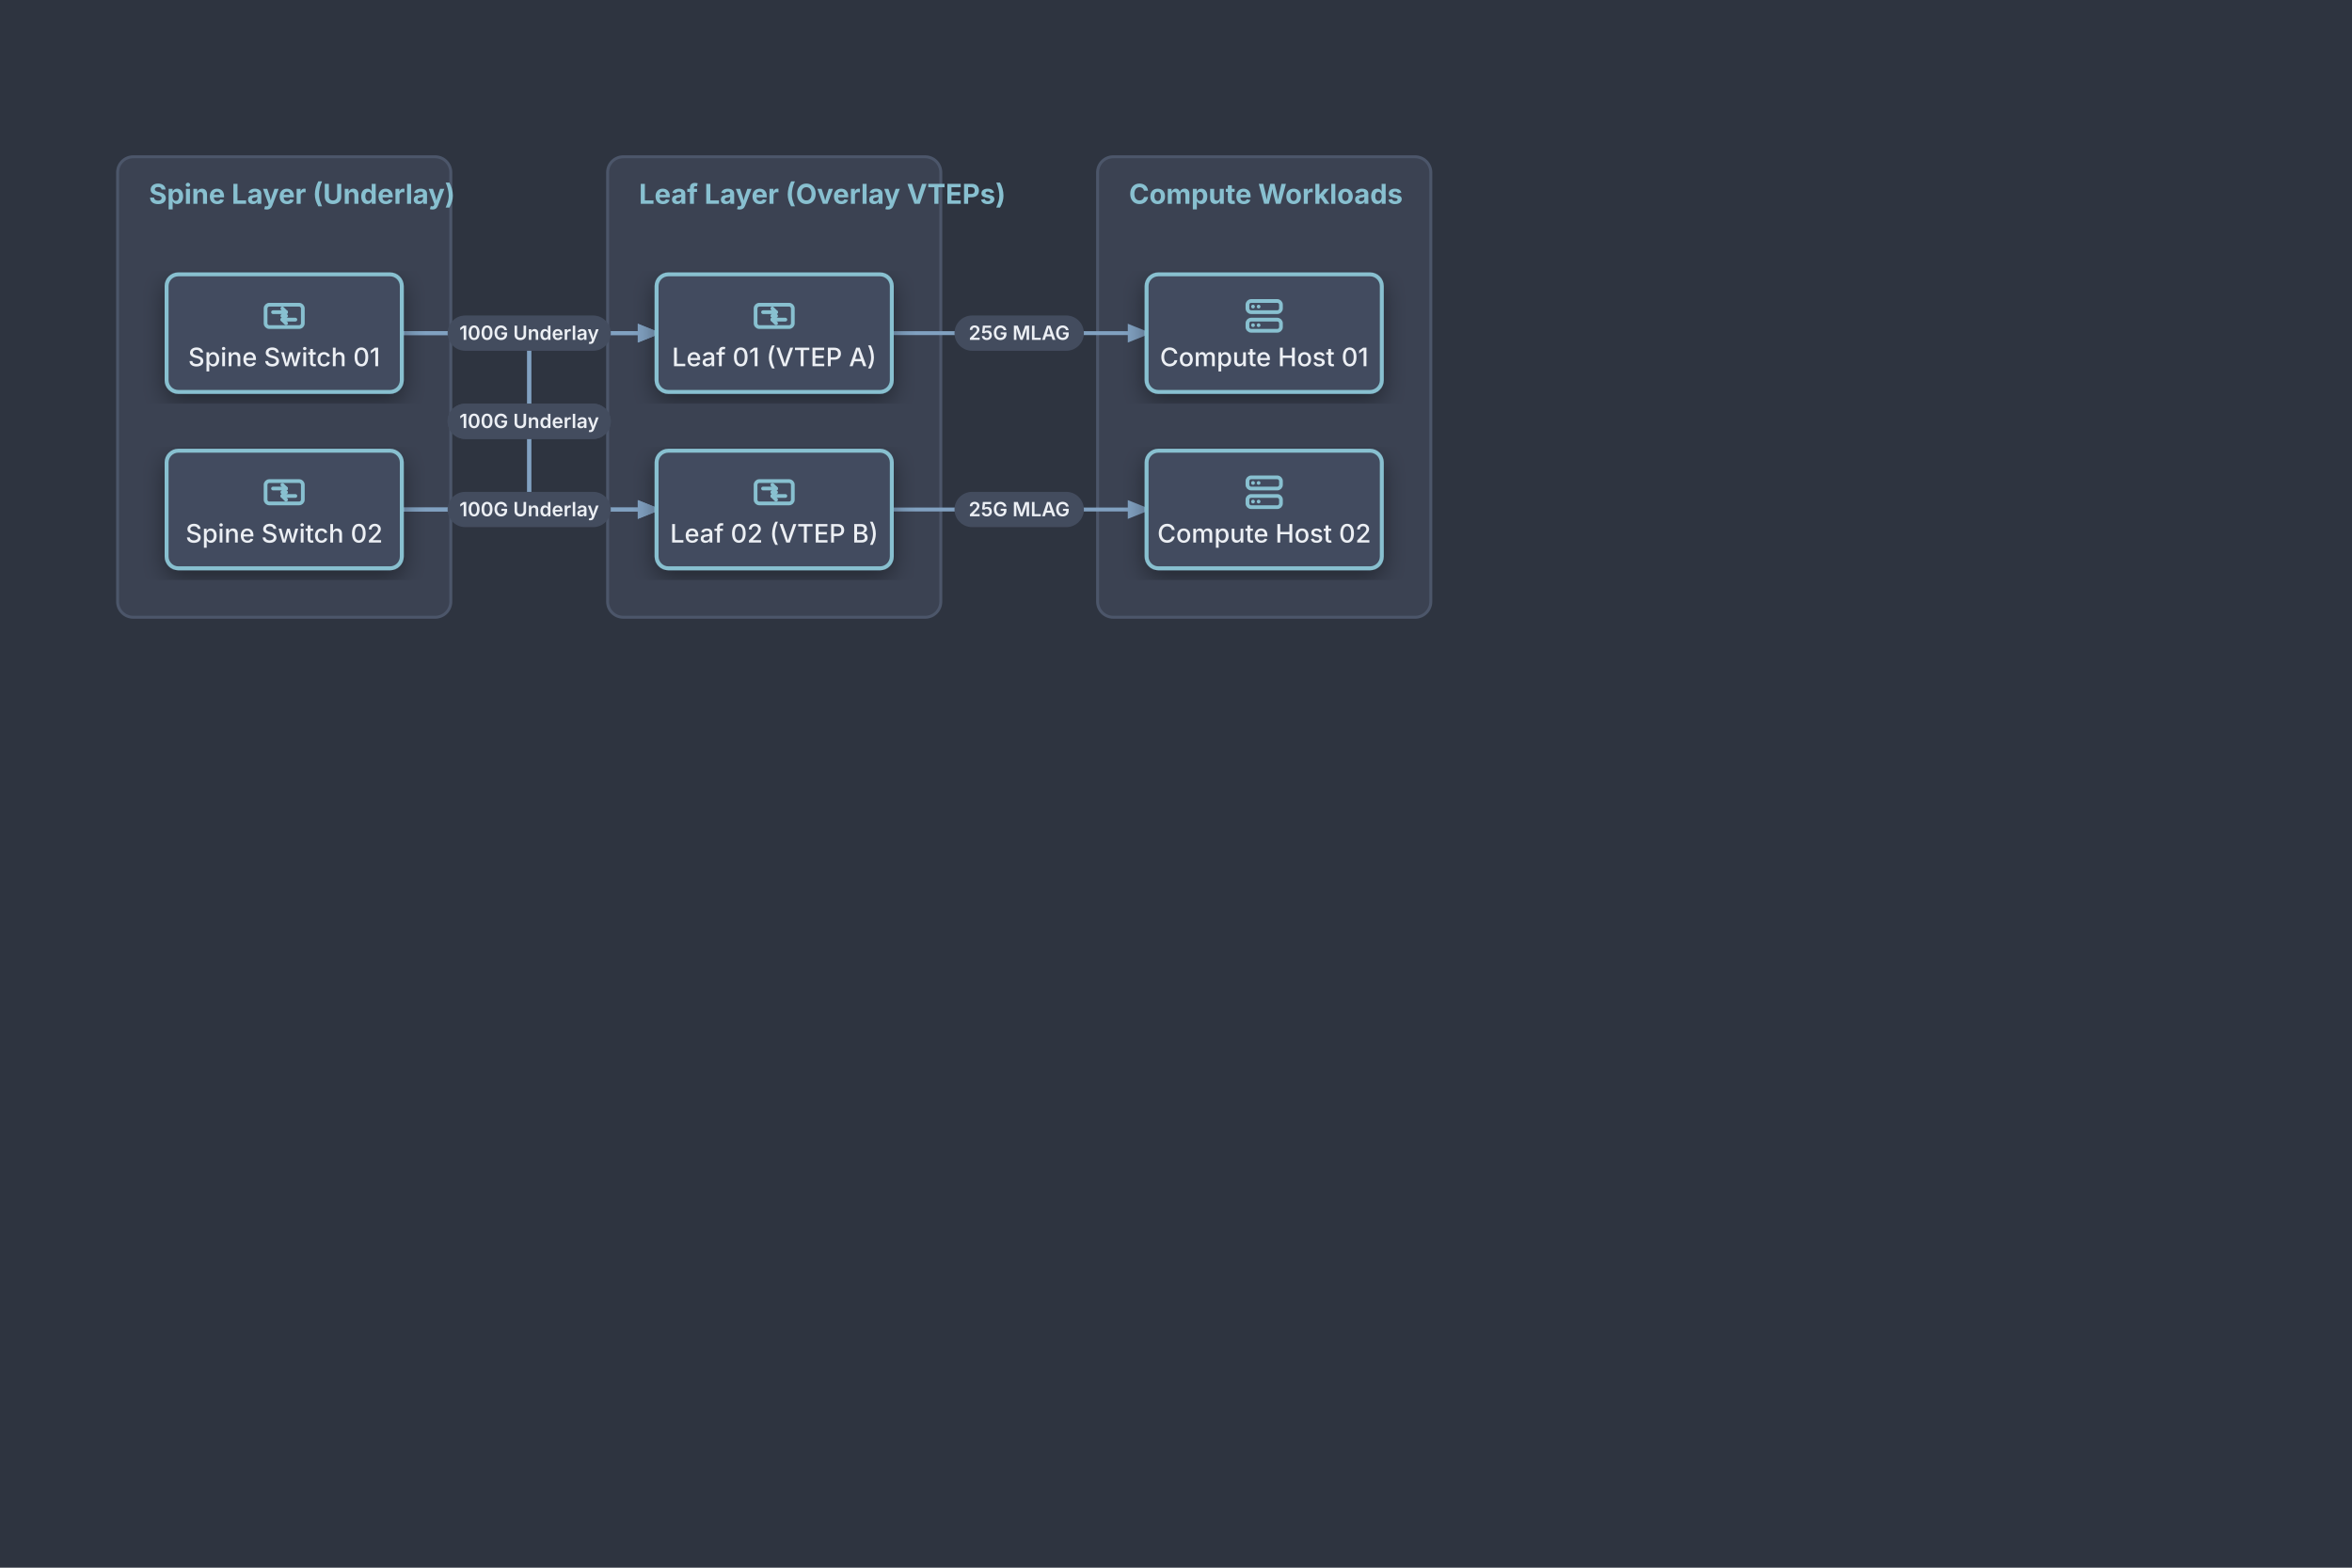
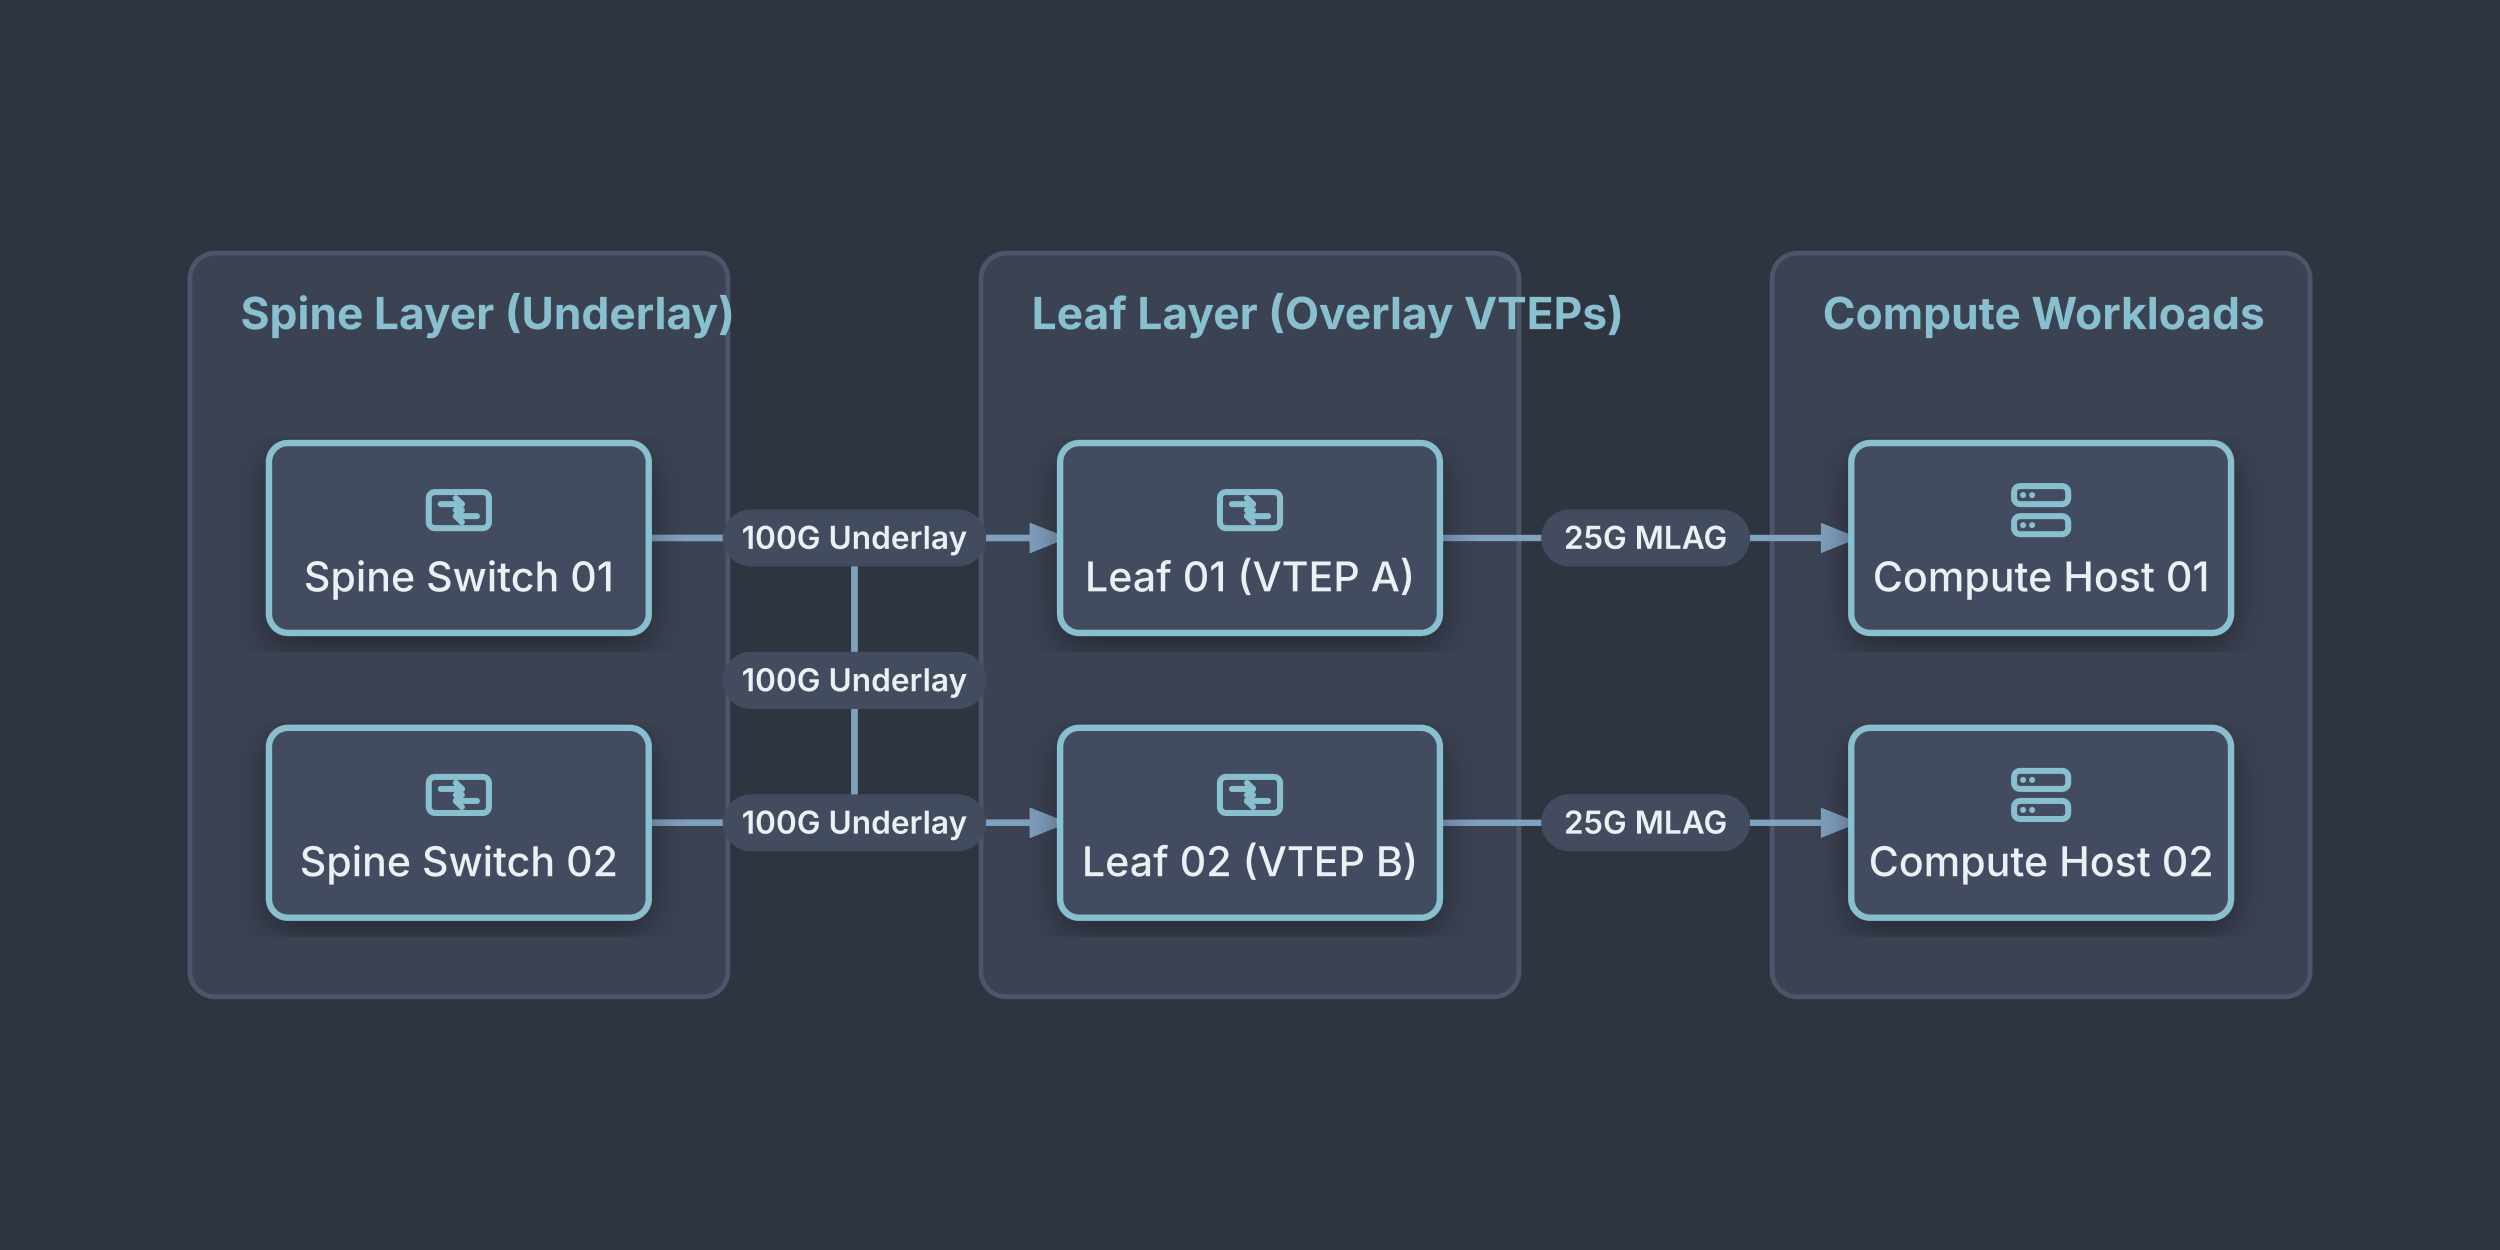
- <svg xmlns="http://www.w3.org/2000/svg" viewBox="0 0 1200 800" width="1200" height="800">
+ <svg xmlns="http://www.w3.org/2000/svg" viewBox="0 0 790 395" width="790" height="395">
  <defs>
    <marker id="arrow" viewBox="0 0 10 10" refX="8" refY="5" markerWidth="6" markerHeight="6" orient="auto-start-reverse">
      <path d="M 0 1 L 10 5 L 0 9 z" fill="#88C0D0" />
    </marker>
    <marker id="arrow-tail" viewBox="0 0 10 10" refX="2" refY="5" markerWidth="6" markerHeight="6" orient="auto">
      <path d="M 10 1 L 0 5 L 10 9 z" fill="#88C0D0" />
    </marker>
    <marker id="arrow-81A1C1" viewBox="0 0 10 10" refX="8" refY="5" markerWidth="6" markerHeight="6" orient="auto-start-reverse">
      <path d="M 0 1 L 10 5 L 0 9 z" fill="#81A1C1" />
    </marker>
    <marker id="arrow-81A1C1-tail" viewBox="0 0 10 10" refX="2" refY="5" markerWidth="6" markerHeight="6" orient="auto">
      <path d="M 10 1 L 0 5 L 10 9 z" fill="#81A1C1" />
    </marker>
    <filter id="shadow" x="-10%" y="-10%" width="120%" height="120%">
      <feDropShadow dx="0" dy="4" stdDeviation="6" flood-color="#000000" flood-opacity="0.4" />
    </filter>
  </defs>
  <rect width="100%" height="100%" fill="#2E3440" />
  <g id="group_1">
    <rect x="60.0" y="80.0" width="170.0" height="235.0" rx="8" fill="#3B4252" stroke="#4C566A" stroke-width="1.5" />
    <text x="76" y="104" fill="#88C0D0" font-family="Inter, -apple-system, BlinkMacSystemFont, 'Segoe UI', Roboto, sans-serif" font-size="14" font-weight="700" text-anchor="start">Spine Layer (Underlay)</text>
  </g>
  <g id="group_2">
    <rect x="310.0" y="80.0" width="170.0" height="235.0" rx="8" fill="#3B4252" stroke="#4C566A" stroke-width="1.5" />
    <text x="326" y="104" fill="#88C0D0" font-family="Inter, -apple-system, BlinkMacSystemFont, 'Segoe UI', Roboto, sans-serif" font-size="14" font-weight="700" text-anchor="start">Leaf Layer (Overlay VTEPs)</text>
  </g>
  <g id="group_3">
    <rect x="560.0" y="80.0" width="170.0" height="235.0" rx="8" fill="#3B4252" stroke="#4C566A" stroke-width="1.5" />
    <text x="576" y="104" fill="#88C0D0" font-family="Inter, -apple-system, BlinkMacSystemFont, 'Segoe UI', Roboto, sans-serif" font-size="14" font-weight="700" text-anchor="start">Compute Workloads</text>
  </g>
  <path d="M 205.0 170.0 L 335.0 170.0" fill="none" stroke="#81A1C1" stroke-width="2" marker-end="url(#arrow-81A1C1)" />
  <path d="M 205.0 170.0 L 270.0 170.0 L 270.0 260.0 L 335.0 260.0" fill="none" stroke="#81A1C1" stroke-width="2" marker-end="url(#arrow-81A1C1)" />
  <path d="M 205.0 260.0 L 270.0 260.0 L 270.0 170.0 L 335.0 170.0" fill="none" stroke="#81A1C1" stroke-width="2" marker-end="url(#arrow-81A1C1)" />
  <path d="M 205.0 260.0 L 335.0 260.0" fill="none" stroke="#81A1C1" stroke-width="2" marker-end="url(#arrow-81A1C1)" />
  <path d="M 455.0 170.0 L 585.0 170.0" fill="none" stroke="#81A1C1" stroke-width="2" marker-end="url(#arrow-81A1C1)" />
  <path d="M 455.0 260.0 L 585.0 260.0" fill="none" stroke="#81A1C1" stroke-width="2" marker-end="url(#arrow-81A1C1)" />
  <g class="badge">
    <rect x="228.37" y="161.0" width="83.261" height="18.0" rx="9.0" fill="#434C5E" />
    <text x="270" y="173.44" fill="#ECEFF4" font-family="Inter, -apple-system, BlinkMacSystemFont, 'Segoe UI', Roboto, sans-serif" font-size="10" font-weight="600" text-anchor="middle">100G Underlay</text>
  </g>
  <g class="badge">
    <rect x="228.37" y="206.0" width="83.261" height="18.0" rx="9.0" fill="#434C5E" />
    <text x="270" y="218.44" fill="#ECEFF4" font-family="Inter, -apple-system, BlinkMacSystemFont, 'Segoe UI', Roboto, sans-serif" font-size="10" font-weight="600" text-anchor="middle">100G Underlay</text>
  </g>
  <g class="badge">
    <rect x="228.37" y="206.0" width="83.261" height="18.0" rx="9.0" fill="#434C5E" />
    <text x="270" y="218.44" fill="#ECEFF4" font-family="Inter, -apple-system, BlinkMacSystemFont, 'Segoe UI', Roboto, sans-serif" font-size="10" font-weight="600" text-anchor="middle">100G Underlay</text>
  </g>
  <g class="badge">
    <rect x="228.37" y="251.0" width="83.261" height="18.0" rx="9.0" fill="#434C5E" />
    <text x="270" y="263.44" fill="#ECEFF4" font-family="Inter, -apple-system, BlinkMacSystemFont, 'Segoe UI', Roboto, sans-serif" font-size="10" font-weight="600" text-anchor="middle">100G Underlay</text>
  </g>
  <g class="badge">
    <rect x="486.99" y="161.0" width="66.02" height="18.0" rx="9.0" fill="#434C5E" />
    <text x="520" y="173.44" fill="#ECEFF4" font-family="Inter, -apple-system, BlinkMacSystemFont, 'Segoe UI', Roboto, sans-serif" font-size="10" font-weight="600" text-anchor="middle">25G MLAG</text>
  </g>
  <g class="badge">
    <rect x="486.99" y="251.0" width="66.02" height="18.0" rx="9.0" fill="#434C5E" />
    <text x="520" y="263.44" fill="#ECEFF4" font-family="Inter, -apple-system, BlinkMacSystemFont, 'Segoe UI', Roboto, sans-serif" font-size="10" font-weight="600" text-anchor="middle">25G MLAG</text>
  </g>
  <g id="spine1" filter="url(#shadow)">
    <rect x="85.0" y="140.0" width="120.0" height="60.0" rx="6.0" fill="#434C5E" stroke="#88C0D0" stroke-width="2.0" />
    <g class="icon icon-switch" transform="translate(133.6, 149.8) scale(0.95)">
      <rect x="2" y="6" width="20" height="12" rx="2" fill="none" stroke="#88C0D0" stroke-width="2.0" />
      <line x1="6" y1="10" x2="13" y2="10" stroke="#88C0D0" stroke-width="2.0" stroke-linecap="round" />
      <polyline points="11,8 13,10 11,12" fill="none" stroke="#88C0D0" stroke-width="2.0" stroke-linecap="round" stroke-linejoin="round" />
      <line x1="18" y1="14" x2="11" y2="14" stroke="#88C0D0" stroke-width="2.0" stroke-linecap="round" />
      <polyline points="13,12 11,14 13,16" fill="none" stroke="#88C0D0" stroke-width="2.0" stroke-linecap="round" stroke-linejoin="round" />
    </g>
    <text x="145" y="186.87" fill="#ECEFF4" font-family="Inter, -apple-system, BlinkMacSystemFont, 'Segoe UI', Roboto, sans-serif" font-size="13" font-weight="500" text-anchor="middle">Spine Switch 01</text>
  </g>
  <g id="spine2" filter="url(#shadow)">
    <rect x="85.0" y="230.0" width="120.0" height="60.0" rx="6.0" fill="#434C5E" stroke="#88C0D0" stroke-width="2.0" />
    <g class="icon icon-switch" transform="translate(133.6, 239.8) scale(0.95)">
      <rect x="2" y="6" width="20" height="12" rx="2" fill="none" stroke="#88C0D0" stroke-width="2.0" />
      <line x1="6" y1="10" x2="13" y2="10" stroke="#88C0D0" stroke-width="2.0" stroke-linecap="round" />
      <polyline points="11,8 13,10 11,12" fill="none" stroke="#88C0D0" stroke-width="2.0" stroke-linecap="round" stroke-linejoin="round" />
      <line x1="18" y1="14" x2="11" y2="14" stroke="#88C0D0" stroke-width="2.0" stroke-linecap="round" />
      <polyline points="13,12 11,14 13,16" fill="none" stroke="#88C0D0" stroke-width="2.0" stroke-linecap="round" stroke-linejoin="round" />
    </g>
    <text x="145" y="276.87" fill="#ECEFF4" font-family="Inter, -apple-system, BlinkMacSystemFont, 'Segoe UI', Roboto, sans-serif" font-size="13" font-weight="500" text-anchor="middle">Spine Switch 02</text>
  </g>
  <g id="leaf1" filter="url(#shadow)">
    <rect x="335.0" y="140.0" width="120.0" height="60.0" rx="6.0" fill="#434C5E" stroke="#88C0D0" stroke-width="2.0" />
    <g class="icon icon-switch" transform="translate(383.6, 149.8) scale(0.95)">
      <rect x="2" y="6" width="20" height="12" rx="2" fill="none" stroke="#88C0D0" stroke-width="2.0" />
      <line x1="6" y1="10" x2="13" y2="10" stroke="#88C0D0" stroke-width="2.0" stroke-linecap="round" />
      <polyline points="11,8 13,10 11,12" fill="none" stroke="#88C0D0" stroke-width="2.0" stroke-linecap="round" stroke-linejoin="round" />
      <line x1="18" y1="14" x2="11" y2="14" stroke="#88C0D0" stroke-width="2.0" stroke-linecap="round" />
      <polyline points="13,12 11,14 13,16" fill="none" stroke="#88C0D0" stroke-width="2.0" stroke-linecap="round" stroke-linejoin="round" />
    </g>
    <text x="395" y="186.87" fill="#ECEFF4" font-family="Inter, -apple-system, BlinkMacSystemFont, 'Segoe UI', Roboto, sans-serif" font-size="13" font-weight="500" text-anchor="middle">Leaf 01 (VTEP A)</text>
  </g>
  <g id="leaf2" filter="url(#shadow)">
    <rect x="335.0" y="230.0" width="120.0" height="60.0" rx="6.0" fill="#434C5E" stroke="#88C0D0" stroke-width="2.0" />
    <g class="icon icon-switch" transform="translate(383.6, 239.8) scale(0.95)">
      <rect x="2" y="6" width="20" height="12" rx="2" fill="none" stroke="#88C0D0" stroke-width="2.0" />
      <line x1="6" y1="10" x2="13" y2="10" stroke="#88C0D0" stroke-width="2.0" stroke-linecap="round" />
      <polyline points="11,8 13,10 11,12" fill="none" stroke="#88C0D0" stroke-width="2.0" stroke-linecap="round" stroke-linejoin="round" />
      <line x1="18" y1="14" x2="11" y2="14" stroke="#88C0D0" stroke-width="2.0" stroke-linecap="round" />
      <polyline points="13,12 11,14 13,16" fill="none" stroke="#88C0D0" stroke-width="2.0" stroke-linecap="round" stroke-linejoin="round" />
    </g>
    <text x="395" y="276.87" fill="#ECEFF4" font-family="Inter, -apple-system, BlinkMacSystemFont, 'Segoe UI', Roboto, sans-serif" font-size="13" font-weight="500" text-anchor="middle">Leaf 02 (VTEP B)</text>
  </g>
  <g id="host1" filter="url(#shadow)">
    <rect x="585.0" y="140.0" width="120.0" height="60.0" rx="6.0" fill="#434C5E" stroke="#88C0D0" stroke-width="2.0" />
    <g class="icon icon-server" transform="translate(633.6, 149.8) scale(0.95)">
      <rect x="3" y="4" width="18" height="6" rx="2" fill="none" stroke="#88C0D0" stroke-width="2.0" />
      <rect x="3" y="14" width="18" height="6" rx="2" fill="none" stroke="#88C0D0" stroke-width="2.0" />
      <circle cx="6" cy="7" r="1" fill="#88C0D0" />
      <circle cx="9" cy="7" r="1" fill="#88C0D0" />
      <circle cx="6" cy="17" r="1" fill="#88C0D0" />
      <circle cx="9" cy="17" r="1" fill="#88C0D0" />
    </g>
    <text x="645" y="186.87" fill="#ECEFF4" font-family="Inter, -apple-system, BlinkMacSystemFont, 'Segoe UI', Roboto, sans-serif" font-size="13" font-weight="500" text-anchor="middle">Compute Host 01</text>
  </g>
  <g id="host2" filter="url(#shadow)">
    <rect x="585.0" y="230.0" width="120.0" height="60.0" rx="6.0" fill="#434C5E" stroke="#88C0D0" stroke-width="2.0" />
    <g class="icon icon-server" transform="translate(633.6, 239.8) scale(0.95)">
      <rect x="3" y="4" width="18" height="6" rx="2" fill="none" stroke="#88C0D0" stroke-width="2.0" />
      <rect x="3" y="14" width="18" height="6" rx="2" fill="none" stroke="#88C0D0" stroke-width="2.0" />
      <circle cx="6" cy="7" r="1" fill="#88C0D0" />
      <circle cx="9" cy="7" r="1" fill="#88C0D0" />
      <circle cx="6" cy="17" r="1" fill="#88C0D0" />
      <circle cx="9" cy="17" r="1" fill="#88C0D0" />
    </g>
    <text x="645" y="276.87" fill="#ECEFF4" font-family="Inter, -apple-system, BlinkMacSystemFont, 'Segoe UI', Roboto, sans-serif" font-size="13" font-weight="500" text-anchor="middle">Compute Host 02</text>
  </g>
</svg>
